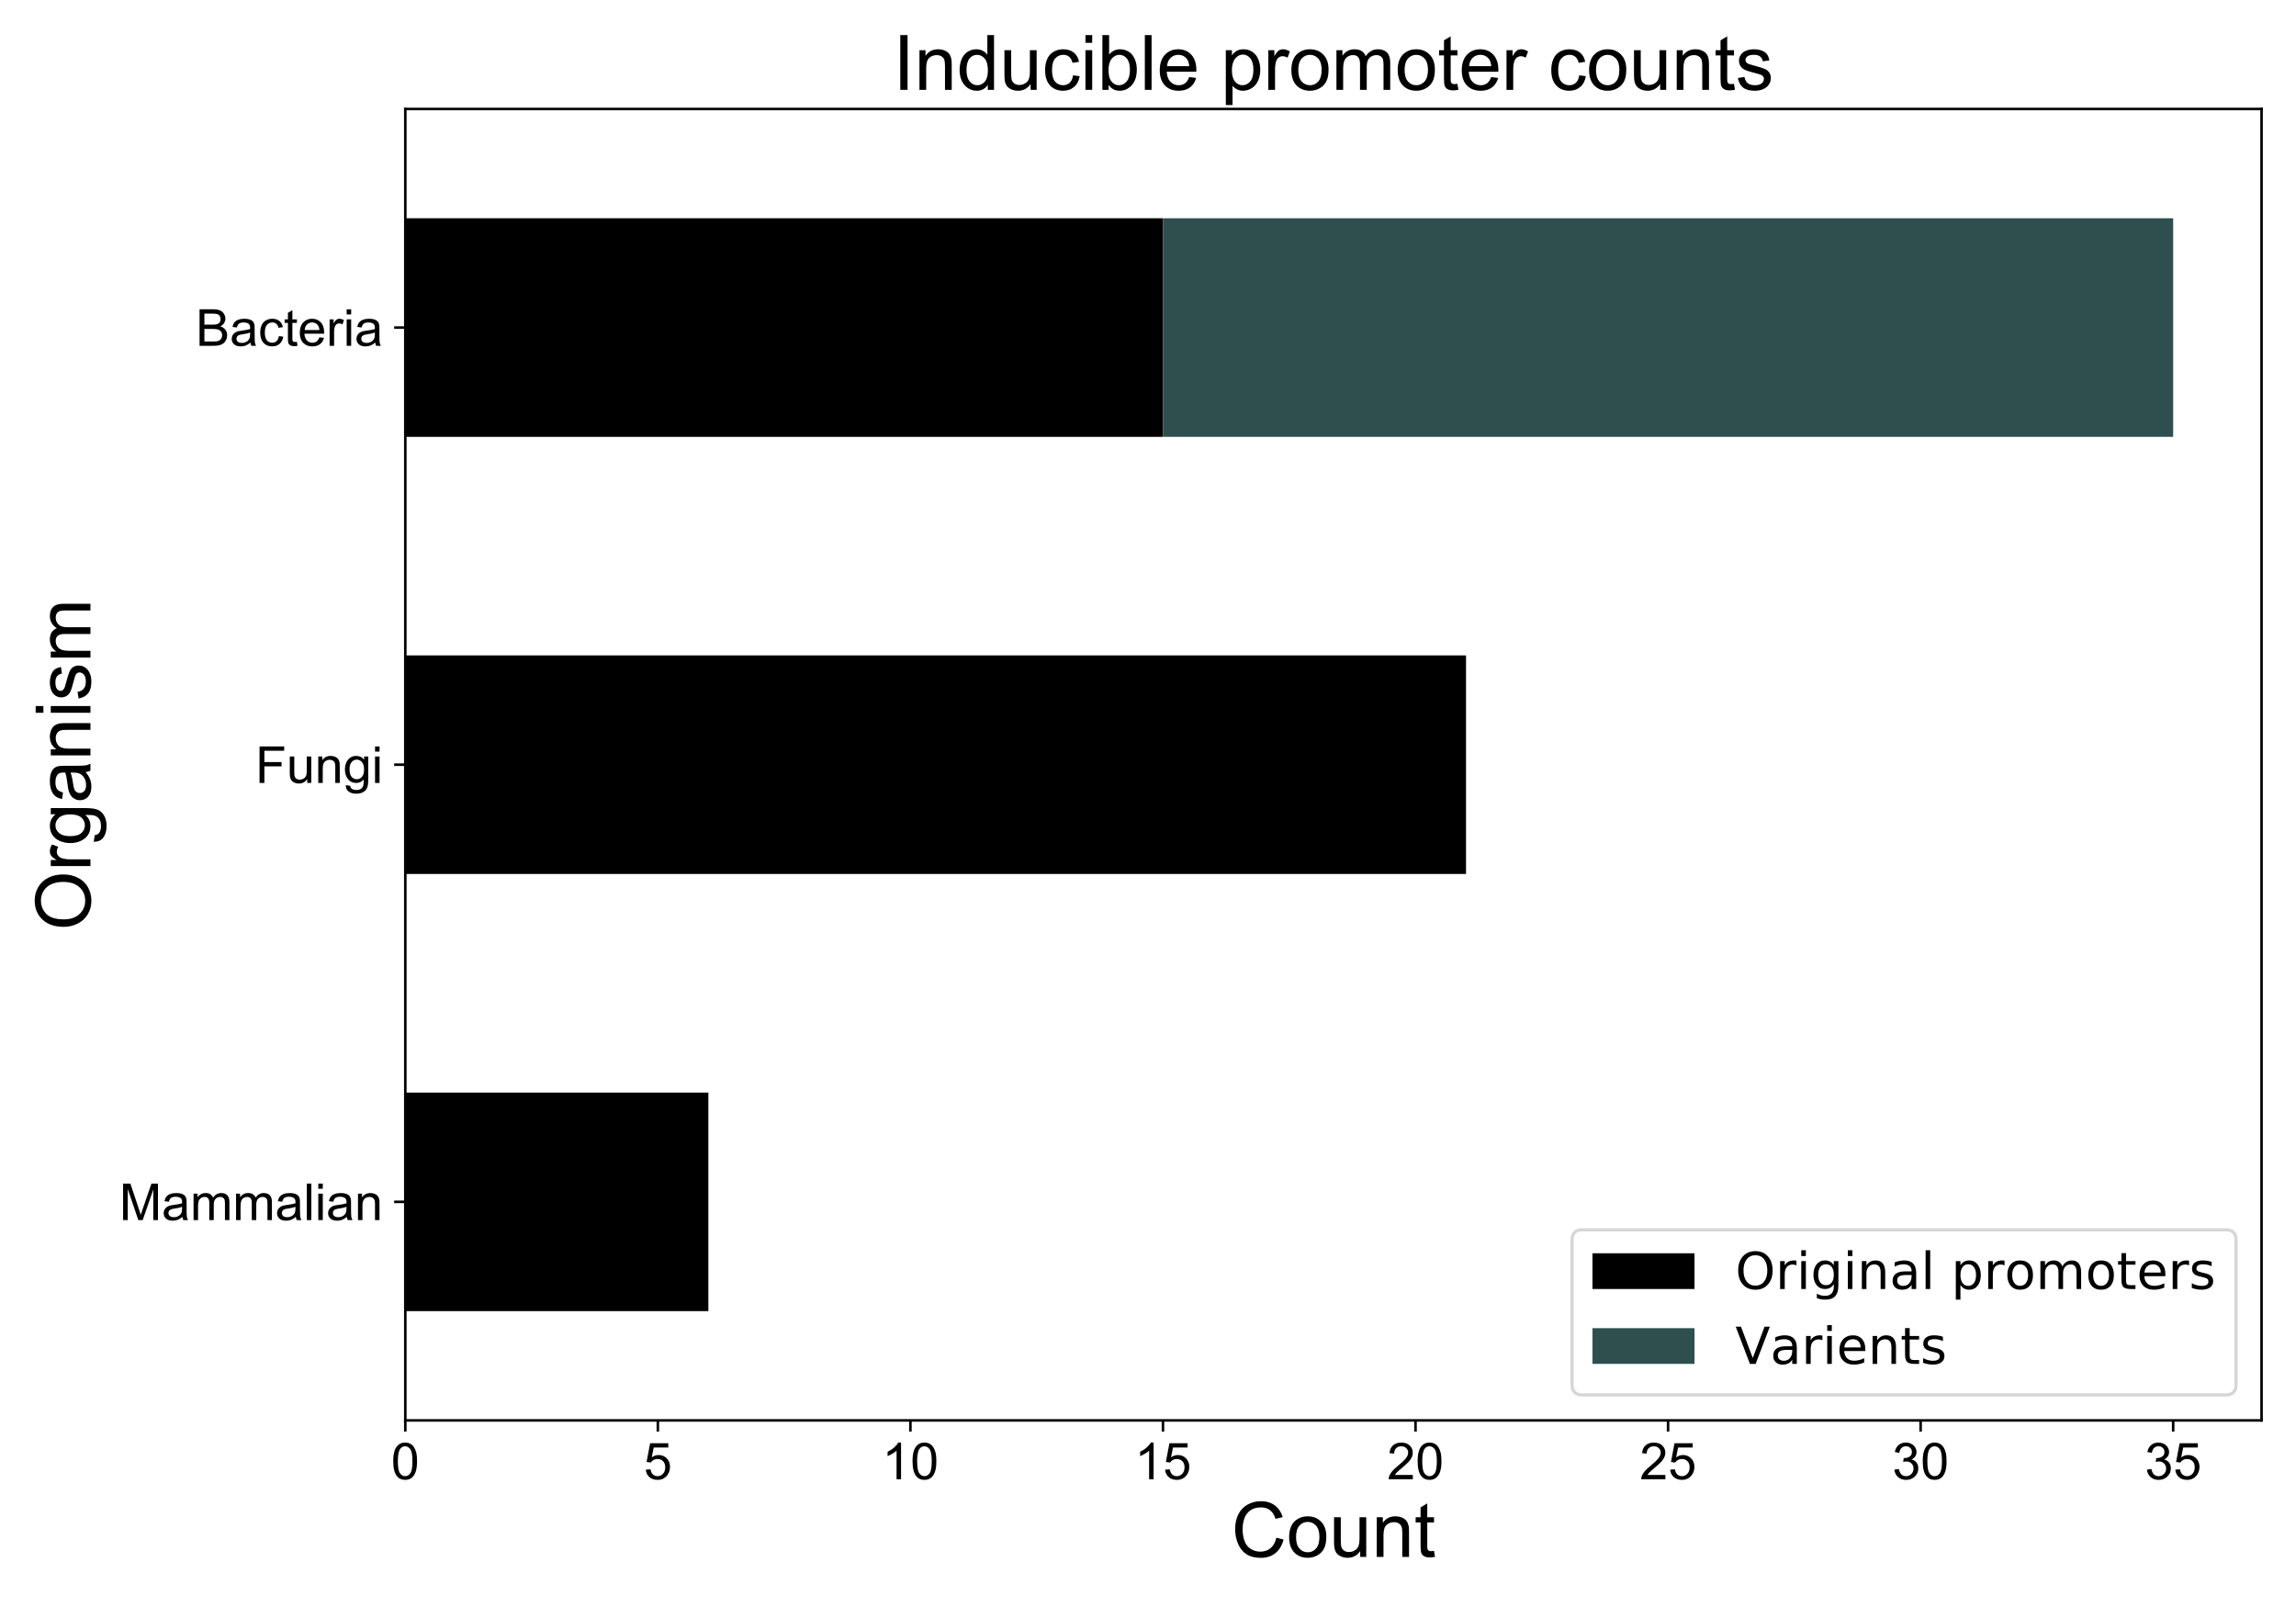
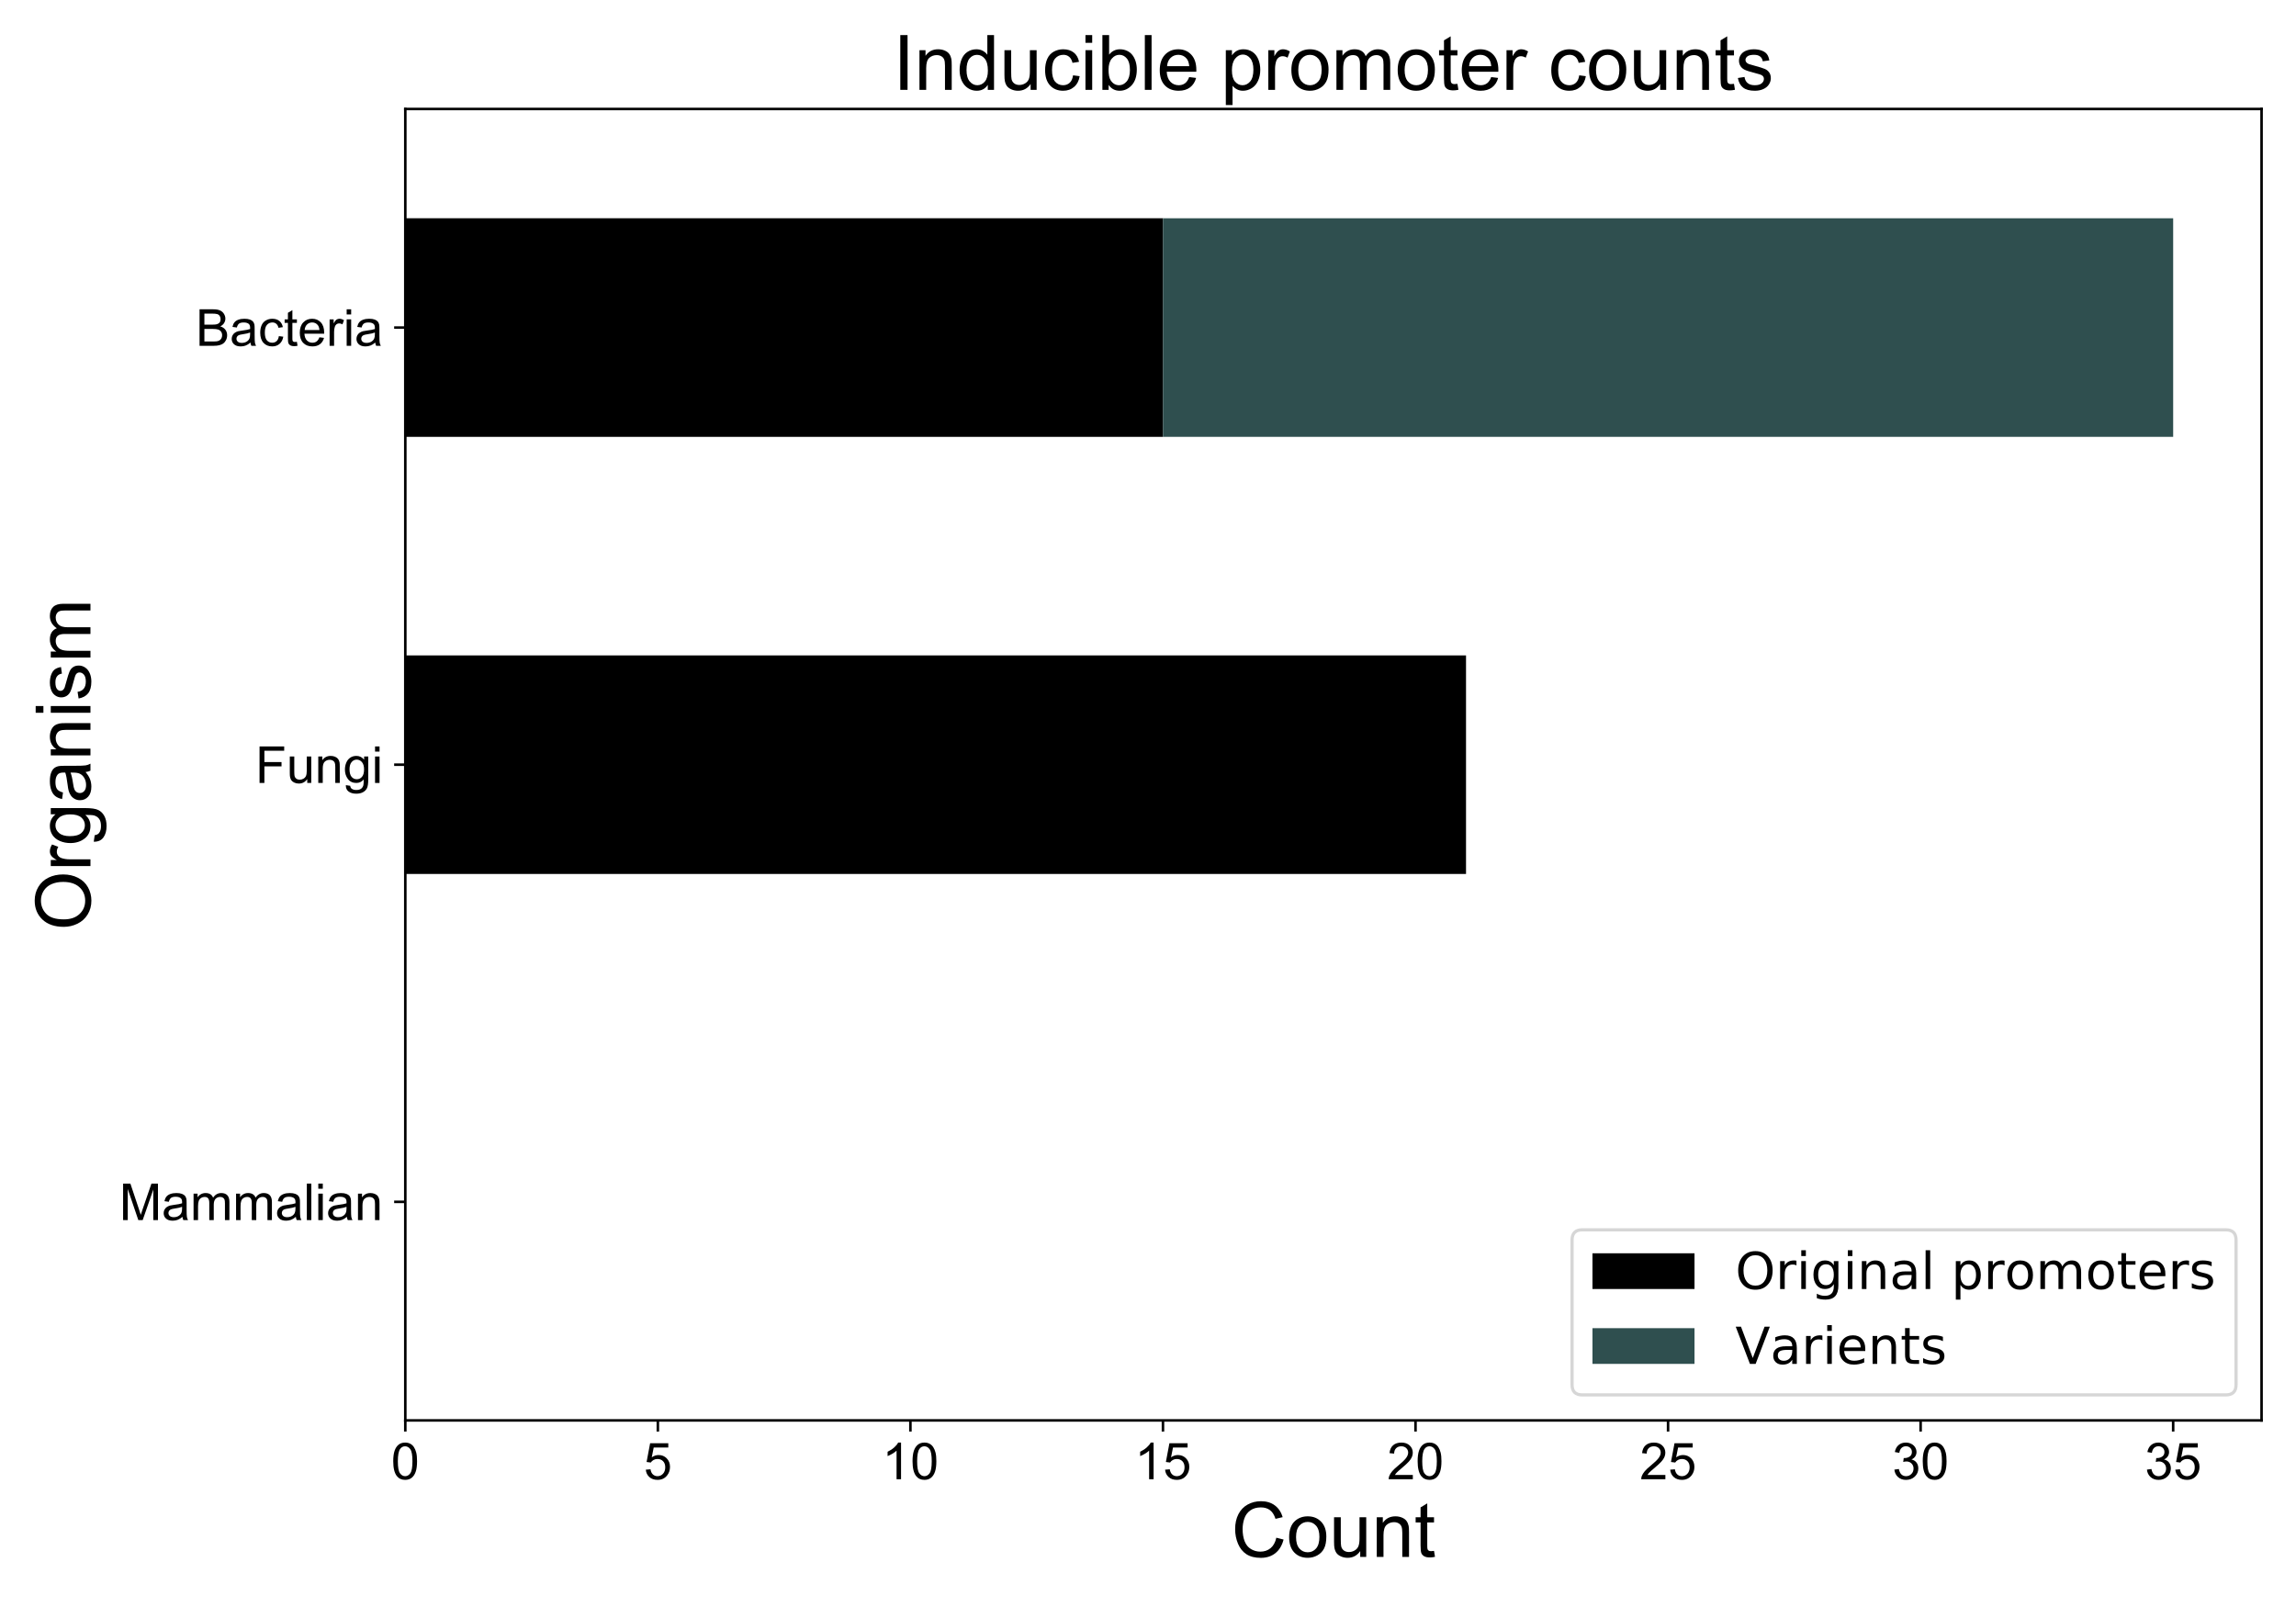
<svg xmlns="http://www.w3.org/2000/svg" xmlns:xlink="http://www.w3.org/1999/xlink" height="504pt" version="1.1" viewBox="0 0 720 504" width="720pt">
  <defs>
    <style type="text/css">
*{stroke-linecap:butt;stroke-linejoin:round;}
  </style>
  </defs>
  <g id="figure_1">
    <g id="patch_1">
      <path d="M 0 504  L 720 504  L 720 0  L 0 0  z " style="fill:#ffffff;" />
    </g>
    <g id="axes_1">
      <g id="patch_2">
        <path d="M 127.1 445.48  L 709.2 445.48  L 709.2 34.181  L 127.1 34.181  z " style="fill:#ffffff;" />
      </g>
      <g id="patch_3">
-         <path clip-path="url(#p1e026e402d)" d="M 127.1 411.205  L 222.137 411.205  L 222.137 342.655  L 127.1 342.655  z " />
+         <path clip-path="url(#p897c6c6e71)" d="M 127.1 411.205  L 127.1 411.205  L 127.1 342.655  L 127.1 342.655  z " />
      </g>
      <g id="patch_4">
-         <path clip-path="url(#p1e026e402d)" d="M 127.1 274.106  L 459.729 274.106  L 459.729 205.556  L 127.1 205.556  z " />
+         <path clip-path="url(#p897c6c6e71)" d="M 127.1 274.106  L 459.729 274.106  L 459.729 205.556  L 127.1 205.556  z " />
      </g>
      <g id="patch_5">
-         <path clip-path="url(#p1e026e402d)" d="M 127.1 137.006  L 364.692 137.006  L 364.692 68.456  L 127.1 68.456  z " />
+         <path clip-path="url(#p897c6c6e71)" d="M 127.1 137.006  L 364.692 137.006  L 364.692 68.456  L 127.1 68.456  z " />
      </g>
      <g id="patch_6">
-         <path clip-path="url(#p1e026e402d)" d="M 127.1 411.205  L 127.1 411.205  L 127.1 342.655  L 127.1 342.655  z " style="fill:#2f4f4f;" />
+         <path clip-path="url(#p897c6c6e71)" d="M 127.1 411.205  L 127.1 411.205  L 127.1 342.655  L 127.1 342.655  z " style="fill:#2f4f4f;" />
      </g>
      <g id="patch_7">
-         <path clip-path="url(#p1e026e402d)" d="M 127.1 274.106  L 127.1 274.106  L 127.1 205.556  L 127.1 205.556  z " style="fill:#2f4f4f;" />
+         <path clip-path="url(#p897c6c6e71)" d="M 127.1 274.106  L 127.1 274.106  L 127.1 205.556  L 127.1 205.556  z " style="fill:#2f4f4f;" />
      </g>
      <g id="patch_8">
-         <path clip-path="url(#p1e026e402d)" d="M 364.692 137.006  L 681.481 137.006  L 681.481 68.456  L 364.692 68.456  z " style="fill:#2f4f4f;" />
+         <path clip-path="url(#p897c6c6e71)" d="M 364.692 137.006  L 681.481 137.006  L 681.481 68.456  L 364.692 68.456  z " style="fill:#2f4f4f;" />
      </g>
      <g id="matplotlib.axis_1">
        <g id="xtick_1">
          <g id="line2d_1">
            <defs>
-               <path d="M 0 0  L 0 3.5  " id="m2cd8f5c578" style="stroke:#000000;stroke-width:0.8;" />
-             </defs>
-             <g>
-               <use style="stroke:#000000;stroke-width:0.8;" x="127.1" xlink:href="#m2cd8f5c578" y="445.48" />
+               <path d="M 0 0  L 0 3.5  " id="m4fbe22ac71" style="stroke:#000000;stroke-width:0.8;" />
+             </defs>
+             <g>
+               <use style="stroke:#000000;stroke-width:0.8;" x="127.1" xlink:href="#m4fbe22ac71" y="445.48" />
            </g>
          </g>
          <g id="text_1">
            <defs>
              <path d="M 4.156 35.297  Q 4.156 48 6.766 55.734  Q 9.375 63.484 14.516 67.672  Q 19.672 71.875 27.484 71.875  Q 33.25 71.875 37.594 69.547  Q 41.938 67.234 44.766 62.859  Q 47.609 58.5 49.219 52.219  Q 50.828 45.953 50.828 35.297  Q 50.828 22.703 48.234 14.969  Q 45.656 7.234 40.5 3  Q 35.359 -1.219 27.484 -1.219  Q 17.141 -1.219 11.234 6.203  Q 4.156 15.141 4.156 35.297  z M 13.188 35.297  Q 13.188 17.672 17.312 11.828  Q 21.438 6 27.484 6  Q 33.547 6 37.672 11.859  Q 41.797 17.719 41.797 35.297  Q 41.797 52.984 37.672 58.781  Q 33.547 64.594 27.391 64.594  Q 21.344 64.594 17.719 59.469  Q 13.188 52.938 13.188 35.297  z " id="ArialMT-48" />
            </defs>
            <g transform="translate(122.6513 463.9325)scale(0.16 -0.16)">
              <use xlink:href="#ArialMT-48" />
            </g>
          </g>
        </g>
        <g id="xtick_2">
          <g id="line2d_2">
            <g>
-               <use style="stroke:#000000;stroke-width:0.8;" x="206.297" xlink:href="#m2cd8f5c578" y="445.48" />
+               <use style="stroke:#000000;stroke-width:0.8;" x="206.297" xlink:href="#m4fbe22ac71" y="445.48" />
            </g>
          </g>
          <g id="text_2">
            <defs>
              <path d="M 4.156 18.75  L 13.375 19.531  Q 14.406 12.797 18.141 9.391  Q 21.875 6 27.156 6  Q 33.5 6 37.891 10.781  Q 42.281 15.578 42.281 23.484  Q 42.281 31 38.062 35.344  Q 33.844 39.703 27 39.703  Q 22.75 39.703 19.328 37.766  Q 15.922 35.844 13.969 32.766  L 5.719 33.844  L 12.641 70.609  L 48.25 70.609  L 48.25 62.203  L 19.672 62.203  L 15.828 42.969  Q 22.266 47.469 29.344 47.469  Q 38.719 47.469 45.156 40.969  Q 51.609 34.469 51.609 24.266  Q 51.609 14.547 45.953 7.469  Q 39.062 -1.219 27.156 -1.219  Q 17.391 -1.219 11.203 4.25  Q 5.031 9.719 4.156 18.75  z " id="ArialMT-53" />
            </defs>
            <g transform="translate(201.8485 463.9325)scale(0.16 -0.16)">
              <use xlink:href="#ArialMT-53" />
            </g>
          </g>
        </g>
        <g id="xtick_3">
          <g id="line2d_3">
            <g>
-               <use style="stroke:#000000;stroke-width:0.8;" x="285.495" xlink:href="#m2cd8f5c578" y="445.48" />
+               <use style="stroke:#000000;stroke-width:0.8;" x="285.495" xlink:href="#m4fbe22ac71" y="445.48" />
            </g>
          </g>
          <g id="text_3">
            <defs>
              <path d="M 37.25 0  L 28.469 0  L 28.469 56  Q 25.297 52.984 20.141 49.953  Q 14.984 46.922 10.891 45.406  L 10.891 53.906  Q 18.266 57.375 23.781 62.297  Q 29.297 67.234 31.594 71.875  L 37.25 71.875  z " id="ArialMT-49" />
            </defs>
            <g transform="translate(276.5971 463.9325)scale(0.16 -0.16)">
              <use xlink:href="#ArialMT-49" />
              <use x="55.615" xlink:href="#ArialMT-48" />
            </g>
          </g>
        </g>
        <g id="xtick_4">
          <g id="line2d_4">
            <g>
-               <use style="stroke:#000000;stroke-width:0.8;" x="364.692" xlink:href="#m2cd8f5c578" y="445.48" />
+               <use style="stroke:#000000;stroke-width:0.8;" x="364.692" xlink:href="#m4fbe22ac71" y="445.48" />
            </g>
          </g>
          <g id="text_4">
            <g transform="translate(355.7943 463.9325)scale(0.16 -0.16)">
              <use xlink:href="#ArialMT-49" />
              <use x="55.615" xlink:href="#ArialMT-53" />
            </g>
          </g>
        </g>
        <g id="xtick_5">
          <g id="line2d_5">
            <g>
-               <use style="stroke:#000000;stroke-width:0.8;" x="443.889" xlink:href="#m2cd8f5c578" y="445.48" />
+               <use style="stroke:#000000;stroke-width:0.8;" x="443.889" xlink:href="#m4fbe22ac71" y="445.48" />
            </g>
          </g>
          <g id="text_5">
            <defs>
              <path d="M 50.344 8.453  L 50.344 0  L 3.031 0  Q 2.938 3.172 4.047 6.109  Q 5.859 10.938 9.828 15.625  Q 13.812 20.312 21.344 26.469  Q 33.016 36.031 37.109 41.625  Q 41.219 47.219 41.219 52.203  Q 41.219 57.422 37.469 61  Q 33.734 64.594 27.734 64.594  Q 21.391 64.594 17.578 60.781  Q 13.766 56.984 13.719 50.25  L 4.688 51.172  Q 5.609 61.281 11.656 66.578  Q 17.719 71.875 27.938 71.875  Q 38.234 71.875 44.234 66.156  Q 50.25 60.453 50.25 52  Q 50.25 47.703 48.484 43.547  Q 46.734 39.406 42.656 34.812  Q 38.578 30.219 29.109 22.219  Q 21.188 15.578 18.938 13.203  Q 16.703 10.844 15.234 8.453  z " id="ArialMT-50" />
            </defs>
            <g transform="translate(434.9916 463.9325)scale(0.16 -0.16)">
              <use xlink:href="#ArialMT-50" />
              <use x="55.615" xlink:href="#ArialMT-48" />
            </g>
          </g>
        </g>
        <g id="xtick_6">
          <g id="line2d_6">
            <g>
-               <use style="stroke:#000000;stroke-width:0.8;" x="523.086" xlink:href="#m2cd8f5c578" y="445.48" />
+               <use style="stroke:#000000;stroke-width:0.8;" x="523.086" xlink:href="#m4fbe22ac71" y="445.48" />
            </g>
          </g>
          <g id="text_6">
            <g transform="translate(514.1889 463.9325)scale(0.16 -0.16)">
              <use xlink:href="#ArialMT-50" />
              <use x="55.615" xlink:href="#ArialMT-53" />
            </g>
          </g>
        </g>
        <g id="xtick_7">
          <g id="line2d_7">
            <g>
-               <use style="stroke:#000000;stroke-width:0.8;" x="602.284" xlink:href="#m2cd8f5c578" y="445.48" />
+               <use style="stroke:#000000;stroke-width:0.8;" x="602.284" xlink:href="#m4fbe22ac71" y="445.48" />
            </g>
          </g>
          <g id="text_7">
            <defs>
              <path d="M 4.203 18.891  L 12.984 20.062  Q 14.5 12.594 18.141 9.297  Q 21.781 6 27 6  Q 33.203 6 37.469 10.297  Q 41.75 14.594 41.75 20.953  Q 41.75 27 37.797 30.922  Q 33.844 34.859 27.734 34.859  Q 25.25 34.859 21.531 33.891  L 22.516 41.609  Q 23.391 41.5 23.922 41.5  Q 29.547 41.5 34.031 44.422  Q 38.531 47.359 38.531 53.469  Q 38.531 58.297 35.25 61.469  Q 31.984 64.656 26.812 64.656  Q 21.688 64.656 18.266 61.422  Q 14.844 58.203 13.875 51.766  L 5.078 53.328  Q 6.688 62.156 12.391 67.016  Q 18.109 71.875 26.609 71.875  Q 32.469 71.875 37.391 69.359  Q 42.328 66.844 44.938 62.5  Q 47.562 58.156 47.562 53.266  Q 47.562 48.641 45.062 44.828  Q 42.578 41.016 37.703 38.766  Q 44.047 37.312 47.562 32.688  Q 51.078 28.078 51.078 21.141  Q 51.078 11.766 44.234 5.25  Q 37.406 -1.266 26.953 -1.266  Q 17.531 -1.266 11.297 4.344  Q 5.078 9.969 4.203 18.891  z " id="ArialMT-51" />
            </defs>
            <g transform="translate(593.3862 463.9325)scale(0.16 -0.16)">
              <use xlink:href="#ArialMT-51" />
              <use x="55.615" xlink:href="#ArialMT-48" />
            </g>
          </g>
        </g>
        <g id="xtick_8">
          <g id="line2d_8">
            <g>
-               <use style="stroke:#000000;stroke-width:0.8;" x="681.481" xlink:href="#m2cd8f5c578" y="445.48" />
+               <use style="stroke:#000000;stroke-width:0.8;" x="681.481" xlink:href="#m4fbe22ac71" y="445.48" />
            </g>
          </g>
          <g id="text_8">
            <g transform="translate(672.5835 463.9325)scale(0.16 -0.16)">
              <use xlink:href="#ArialMT-51" />
              <use x="55.615" xlink:href="#ArialMT-53" />
            </g>
          </g>
        </g>
        <g id="text_9">
          <defs>
            <path d="M 58.797 25.094  L 68.266 22.703  Q 65.281 11.031 57.547 4.906  Q 49.812 -1.219 38.625 -1.219  Q 27.047 -1.219 19.797 3.484  Q 12.547 8.203 8.766 17.141  Q 4.984 26.078 4.984 36.328  Q 4.984 47.516 9.25 55.828  Q 13.531 64.156 21.406 68.469  Q 29.297 72.797 38.766 72.797  Q 49.516 72.797 56.828 67.328  Q 64.156 61.859 67.047 51.953  L 57.719 49.75  Q 55.219 57.562 50.484 61.125  Q 45.75 64.703 38.578 64.703  Q 30.328 64.703 24.781 60.734  Q 19.234 56.781 16.984 50.109  Q 14.75 43.453 14.75 36.375  Q 14.75 27.25 17.406 20.438  Q 20.062 13.625 25.672 10.25  Q 31.297 6.891 37.844 6.891  Q 45.797 6.891 51.312 11.469  Q 56.844 16.062 58.797 25.094  z " id="ArialMT-67" />
            <path d="M 3.328 25.922  Q 3.328 40.328 11.328 47.266  Q 18.016 53.031 27.641 53.031  Q 38.328 53.031 45.109 46.016  Q 51.906 39.016 51.906 26.656  Q 51.906 16.656 48.906 10.906  Q 45.906 5.172 40.156 2  Q 34.422 -1.172 27.641 -1.172  Q 16.75 -1.172 10.031 5.812  Q 3.328 12.797 3.328 25.922  z M 12.359 25.922  Q 12.359 15.969 16.703 11.016  Q 21.047 6.062 27.641 6.062  Q 34.188 6.062 38.531 11.031  Q 42.875 16.016 42.875 26.219  Q 42.875 35.844 38.5 40.797  Q 34.125 45.75 27.641 45.75  Q 21.047 45.75 16.703 40.812  Q 12.359 35.891 12.359 25.922  z " id="ArialMT-111" />
            <path d="M 40.578 0  L 40.578 7.625  Q 34.516 -1.172 24.125 -1.172  Q 19.531 -1.172 15.547 0.578  Q 11.578 2.344 9.641 5  Q 7.719 7.672 6.938 11.531  Q 6.391 14.109 6.391 19.734  L 6.391 51.859  L 15.188 51.859  L 15.188 23.094  Q 15.188 16.219 15.719 13.812  Q 16.547 10.359 19.234 8.375  Q 21.922 6.391 25.875 6.391  Q 29.828 6.391 33.297 8.422  Q 36.766 10.453 38.203 13.938  Q 39.656 17.438 39.656 24.078  L 39.656 51.859  L 48.438 51.859  L 48.438 0  z " id="ArialMT-117" />
            <path d="M 6.594 0  L 6.594 51.859  L 14.5 51.859  L 14.5 44.484  Q 20.219 53.031 31 53.031  Q 35.688 53.031 39.625 51.344  Q 43.562 49.656 45.516 46.922  Q 47.469 44.188 48.25 40.438  Q 48.734 37.984 48.734 31.891  L 48.734 0  L 39.938 0  L 39.938 31.547  Q 39.938 36.922 38.906 39.578  Q 37.891 42.234 35.281 43.812  Q 32.672 45.406 29.156 45.406  Q 23.531 45.406 19.453 41.844  Q 15.375 38.281 15.375 28.328  L 15.375 0  z " id="ArialMT-110" />
            <path d="M 25.781 7.859  L 27.047 0.094  Q 23.344 -0.688 20.406 -0.688  Q 15.625 -0.688 12.984 0.828  Q 10.359 2.344 9.281 4.812  Q 8.203 7.281 8.203 15.188  L 8.203 45.016  L 1.766 45.016  L 1.766 51.859  L 8.203 51.859  L 8.203 64.703  L 16.938 69.969  L 16.938 51.859  L 25.781 51.859  L 25.781 45.016  L 16.938 45.016  L 16.938 14.703  Q 16.938 10.938 17.406 9.859  Q 17.875 8.797 18.922 8.156  Q 19.969 7.516 21.922 7.516  Q 23.391 7.516 25.781 7.859  z " id="ArialMT-116" />
          </defs>
          <g transform="translate(386.1306 488.2912)scale(0.24 -0.24)">
            <use xlink:href="#ArialMT-67" />
            <use x="72.217" xlink:href="#ArialMT-111" />
            <use x="127.832" xlink:href="#ArialMT-117" />
            <use x="183.447" xlink:href="#ArialMT-110" />
            <use x="239.062" xlink:href="#ArialMT-116" />
          </g>
        </g>
      </g>
      <g id="matplotlib.axis_2">
        <g id="ytick_1">
          <g id="line2d_9">
            <defs>
-               <path d="M 0 0  L -3.5 0  " id="mc38c92714e" style="stroke:#000000;stroke-width:0.8;" />
-             </defs>
-             <g>
-               <use style="stroke:#000000;stroke-width:0.8;" x="127.1" xlink:href="#mc38c92714e" y="376.93" />
+               <path d="M 0 0  L -3.5 0  " id="m1ecaa552bb" style="stroke:#000000;stroke-width:0.8;" />
+             </defs>
+             <g>
+               <use style="stroke:#000000;stroke-width:0.8;" x="127.1" xlink:href="#m1ecaa552bb" y="376.93" />
            </g>
          </g>
          <g id="text_10">
            <defs>
              <path d="M 7.422 0  L 7.422 71.578  L 21.688 71.578  L 38.625 20.906  Q 40.969 13.812 42.047 10.297  Q 43.266 14.203 45.844 21.781  L 62.984 71.578  L 75.734 71.578  L 75.734 0  L 66.609 0  L 66.609 59.906  L 45.797 0  L 37.25 0  L 16.547 60.938  L 16.547 0  z " id="ArialMT-77" />
              <path d="M 40.438 6.391  Q 35.547 2.25 31.031 0.531  Q 26.516 -1.172 21.344 -1.172  Q 12.797 -1.172 8.203 3  Q 3.609 7.172 3.609 13.672  Q 3.609 17.484 5.344 20.625  Q 7.078 23.781 9.891 25.688  Q 12.703 27.594 16.219 28.562  Q 18.797 29.25 24.031 29.891  Q 34.672 31.156 39.703 32.906  Q 39.75 34.719 39.75 35.203  Q 39.75 40.578 37.25 42.781  Q 33.891 45.75 27.25 45.75  Q 21.047 45.75 18.094 43.578  Q 15.141 41.406 13.719 35.891  L 5.125 37.062  Q 6.297 42.578 8.984 45.969  Q 11.672 49.359 16.75 51.188  Q 21.828 53.031 28.516 53.031  Q 35.156 53.031 39.297 51.469  Q 43.453 49.906 45.406 47.531  Q 47.359 45.172 48.141 41.547  Q 48.578 39.312 48.578 33.453  L 48.578 21.734  Q 48.578 9.469 49.141 6.219  Q 49.703 2.984 51.375 0  L 42.188 0  Q 40.828 2.734 40.438 6.391  z M 39.703 26.031  Q 34.906 24.078 25.344 22.703  Q 19.922 21.922 17.672 20.938  Q 15.438 19.969 14.203 18.094  Q 12.984 16.219 12.984 13.922  Q 12.984 10.406 15.641 8.062  Q 18.312 5.719 23.438 5.719  Q 28.516 5.719 32.469 7.938  Q 36.422 10.156 38.281 14.016  Q 39.703 17 39.703 22.797  z " id="ArialMT-97" />
              <path d="M 6.594 0  L 6.594 51.859  L 14.453 51.859  L 14.453 44.578  Q 16.891 48.391 20.938 50.703  Q 25 53.031 30.172 53.031  Q 35.938 53.031 39.625 50.641  Q 43.312 48.25 44.828 43.953  Q 50.984 53.031 60.844 53.031  Q 68.562 53.031 72.703 48.75  Q 76.859 44.484 76.859 35.594  L 76.859 0  L 68.109 0  L 68.109 32.672  Q 68.109 37.938 67.25 40.25  Q 66.406 42.578 64.156 43.984  Q 61.922 45.406 58.891 45.406  Q 53.422 45.406 49.797 41.766  Q 46.188 38.141 46.188 30.125  L 46.188 0  L 37.406 0  L 37.406 33.688  Q 37.406 39.547 35.25 42.469  Q 33.109 45.406 28.219 45.406  Q 24.516 45.406 21.359 43.453  Q 18.219 41.5 16.797 37.734  Q 15.375 33.984 15.375 26.906  L 15.375 0  z " id="ArialMT-109" />
              <path d="M 6.391 0  L 6.391 71.578  L 15.188 71.578  L 15.188 0  z " id="ArialMT-108" />
              <path d="M 6.641 61.469  L 6.641 71.578  L 15.438 71.578  L 15.438 61.469  z M 6.641 0  L 6.641 51.859  L 15.438 51.859  L 15.438 0  z " id="ArialMT-105" />
            </defs>
            <g transform="translate(37.4175 382.6565)scale(0.16 -0.16)">
              <use xlink:href="#ArialMT-77" />
              <use x="83.301" xlink:href="#ArialMT-97" />
              <use x="138.916" xlink:href="#ArialMT-109" />
              <use x="222.217" xlink:href="#ArialMT-109" />
              <use x="305.518" xlink:href="#ArialMT-97" />
              <use x="361.133" xlink:href="#ArialMT-108" />
              <use x="383.35" xlink:href="#ArialMT-105" />
              <use x="405.566" xlink:href="#ArialMT-97" />
              <use x="461.182" xlink:href="#ArialMT-110" />
            </g>
          </g>
        </g>
        <g id="ytick_2">
          <g id="line2d_10">
            <g>
-               <use style="stroke:#000000;stroke-width:0.8;" x="127.1" xlink:href="#mc38c92714e" y="239.831" />
+               <use style="stroke:#000000;stroke-width:0.8;" x="127.1" xlink:href="#m1ecaa552bb" y="239.831" />
            </g>
          </g>
          <g id="text_11">
            <defs>
              <path d="M 8.203 0  L 8.203 71.578  L 56.5 71.578  L 56.5 63.141  L 17.672 63.141  L 17.672 40.969  L 51.266 40.969  L 51.266 32.516  L 17.672 32.516  L 17.672 0  z " id="ArialMT-70" />
              <path d="M 4.984 -4.297  L 13.531 -5.562  Q 14.062 -9.516 16.5 -11.328  Q 19.781 -13.766 25.438 -13.766  Q 31.547 -13.766 34.859 -11.328  Q 38.188 -8.891 39.359 -4.5  Q 40.047 -1.812 39.984 6.781  Q 34.234 0 25.641 0  Q 14.938 0 9.078 7.719  Q 3.219 15.438 3.219 26.219  Q 3.219 33.641 5.906 39.906  Q 8.594 46.188 13.688 49.609  Q 18.797 53.031 25.688 53.031  Q 34.859 53.031 40.828 45.609  L 40.828 51.859  L 48.922 51.859  L 48.922 7.031  Q 48.922 -5.078 46.453 -10.125  Q 44 -15.188 38.641 -18.109  Q 33.297 -21.047 25.484 -21.047  Q 16.219 -21.047 10.5 -16.875  Q 4.781 -12.703 4.984 -4.297  z M 12.25 26.859  Q 12.25 16.656 16.297 11.969  Q 20.359 7.281 26.469 7.281  Q 32.516 7.281 36.609 11.938  Q 40.719 16.609 40.719 26.562  Q 40.719 36.078 36.5 40.906  Q 32.281 45.75 26.312 45.75  Q 20.453 45.75 16.344 40.984  Q 12.25 36.234 12.25 26.859  z " id="ArialMT-103" />
            </defs>
            <g transform="translate(80.08 245.5569)scale(0.16 -0.16)">
              <use xlink:href="#ArialMT-70" />
              <use x="61.084" xlink:href="#ArialMT-117" />
              <use x="116.699" xlink:href="#ArialMT-110" />
              <use x="172.314" xlink:href="#ArialMT-103" />
              <use x="227.93" xlink:href="#ArialMT-105" />
            </g>
          </g>
        </g>
        <g id="ytick_3">
          <g id="line2d_11">
            <g>
-               <use style="stroke:#000000;stroke-width:0.8;" x="127.1" xlink:href="#mc38c92714e" y="102.731" />
+               <use style="stroke:#000000;stroke-width:0.8;" x="127.1" xlink:href="#m1ecaa552bb" y="102.731" />
            </g>
          </g>
          <g id="text_12">
            <defs>
              <path d="M 7.328 0  L 7.328 71.578  L 34.188 71.578  Q 42.391 71.578 47.344 69.406  Q 52.297 67.234 55.094 62.719  Q 57.906 58.203 57.906 53.266  Q 57.906 48.688 55.422 44.625  Q 52.938 40.578 47.906 38.094  Q 54.391 36.188 57.875 31.594  Q 61.375 27 61.375 20.75  Q 61.375 15.719 59.25 11.391  Q 57.125 7.078 54 4.734  Q 50.875 2.391 46.156 1.188  Q 41.453 0 34.625 0  z M 16.797 41.5  L 32.281 41.5  Q 38.578 41.5 41.312 42.328  Q 44.922 43.406 46.75 45.891  Q 48.578 48.391 48.578 52.156  Q 48.578 55.719 46.875 58.422  Q 45.172 61.141 41.984 62.141  Q 38.812 63.141 31.109 63.141  L 16.797 63.141  z M 16.797 8.453  L 34.625 8.453  Q 39.203 8.453 41.062 8.797  Q 44.344 9.375 46.531 10.734  Q 48.734 12.109 50.141 14.719  Q 51.562 17.328 51.562 20.75  Q 51.562 24.75 49.516 27.703  Q 47.469 30.672 43.828 31.859  Q 40.188 33.062 33.344 33.062  L 16.797 33.062  z " id="ArialMT-66" />
              <path d="M 40.438 19  L 49.078 17.875  Q 47.656 8.938 41.812 3.875  Q 35.984 -1.172 27.484 -1.172  Q 16.844 -1.172 10.375 5.781  Q 3.906 12.75 3.906 25.734  Q 3.906 34.125 6.688 40.422  Q 9.469 46.734 15.156 49.875  Q 20.844 53.031 27.547 53.031  Q 35.984 53.031 41.359 48.75  Q 46.734 44.484 48.25 36.625  L 39.703 35.297  Q 38.484 40.531 35.375 43.156  Q 32.281 45.797 27.875 45.797  Q 21.234 45.797 17.078 41.031  Q 12.938 36.281 12.938 25.984  Q 12.938 15.531 16.938 10.797  Q 20.953 6.062 27.391 6.062  Q 32.562 6.062 36.031 9.234  Q 39.5 12.406 40.438 19  z " id="ArialMT-99" />
              <path d="M 42.094 16.703  L 51.172 15.578  Q 49.031 7.625 43.219 3.219  Q 37.406 -1.172 28.375 -1.172  Q 17 -1.172 10.328 5.828  Q 3.656 12.844 3.656 25.484  Q 3.656 38.578 10.391 45.797  Q 17.141 53.031 27.875 53.031  Q 38.281 53.031 44.875 45.953  Q 51.469 38.875 51.469 26.031  Q 51.469 25.25 51.422 23.688  L 12.75 23.688  Q 13.234 15.141 17.578 10.594  Q 21.922 6.062 28.422 6.062  Q 33.25 6.062 36.672 8.594  Q 40.094 11.141 42.094 16.703  z M 13.234 30.906  L 42.188 30.906  Q 41.609 37.453 38.875 40.719  Q 34.672 45.797 27.984 45.797  Q 21.922 45.797 17.797 41.75  Q 13.672 37.703 13.234 30.906  z " id="ArialMT-101" />
              <path d="M 6.5 0  L 6.5 51.859  L 14.406 51.859  L 14.406 44  Q 17.438 49.516 20 51.266  Q 22.562 53.031 25.641 53.031  Q 30.078 53.031 34.672 50.203  L 31.641 42.047  Q 28.422 43.953 25.203 43.953  Q 22.312 43.953 20.016 42.219  Q 17.719 40.484 16.75 37.406  Q 15.281 32.719 15.281 27.156  L 15.281 0  z " id="ArialMT-114" />
            </defs>
            <g transform="translate(61.4075 108.4573)scale(0.16 -0.16)">
              <use xlink:href="#ArialMT-66" />
              <use x="66.699" xlink:href="#ArialMT-97" />
              <use x="122.314" xlink:href="#ArialMT-99" />
              <use x="172.314" xlink:href="#ArialMT-116" />
              <use x="200.098" xlink:href="#ArialMT-101" />
              <use x="255.713" xlink:href="#ArialMT-114" />
              <use x="289.014" xlink:href="#ArialMT-105" />
              <use x="311.23" xlink:href="#ArialMT-97" />
            </g>
          </g>
        </g>
        <g id="text_13">
          <defs>
            <path d="M 4.828 34.859  Q 4.828 52.688 14.391 62.766  Q 23.969 72.859 39.109 72.859  Q 49.031 72.859 56.984 68.109  Q 64.938 63.375 69.109 54.906  Q 73.297 46.438 73.297 35.688  Q 73.297 24.812 68.891 16.219  Q 64.5 7.625 56.438 3.203  Q 48.391 -1.219 39.062 -1.219  Q 28.953 -1.219 20.984 3.656  Q 13.031 8.547 8.922 16.984  Q 4.828 25.438 4.828 34.859  z M 14.594 34.719  Q 14.594 21.781 21.547 14.328  Q 28.516 6.891 39.016 6.891  Q 49.703 6.891 56.609 14.406  Q 63.531 21.922 63.531 35.75  Q 63.531 44.484 60.578 51  Q 57.625 57.516 51.922 61.109  Q 46.234 64.703 39.156 64.703  Q 29.109 64.703 21.844 57.781  Q 14.594 50.875 14.594 34.719  z " id="ArialMT-79" />
            <path d="M 3.078 15.484  L 11.766 16.844  Q 12.5 11.625 15.844 8.844  Q 19.188 6.062 25.203 6.062  Q 31.25 6.062 34.172 8.516  Q 37.109 10.984 37.109 14.312  Q 37.109 17.281 34.516 19  Q 32.719 20.172 25.531 21.969  Q 15.875 24.422 12.141 26.203  Q 8.406 27.984 6.469 31.125  Q 4.547 34.281 4.547 38.094  Q 4.547 41.547 6.125 44.5  Q 7.719 47.469 10.453 49.422  Q 12.5 50.922 16.031 51.969  Q 19.578 53.031 23.641 53.031  Q 29.734 53.031 34.344 51.266  Q 38.969 49.516 41.156 46.5  Q 43.359 43.5 44.188 38.484  L 35.594 37.312  Q 35.016 41.312 32.203 43.547  Q 29.391 45.797 24.266 45.797  Q 18.219 45.797 15.625 43.797  Q 13.031 41.797 13.031 39.109  Q 13.031 37.406 14.109 36.031  Q 15.188 34.625 17.484 33.688  Q 18.797 33.203 25.25 31.453  Q 34.578 28.953 38.25 27.359  Q 41.938 25.781 44.031 22.75  Q 46.141 19.734 46.141 15.234  Q 46.141 10.844 43.578 6.953  Q 41.016 3.078 36.172 0.953  Q 31.344 -1.172 25.25 -1.172  Q 15.141 -1.172 9.844 3.031  Q 4.547 7.234 3.078 15.484  z " id="ArialMT-115" />
          </defs>
          <g transform="translate(28.36625 291.8413)rotate(-90)scale(0.24 -0.24)">
            <use xlink:href="#ArialMT-79" />
            <use x="77.783" xlink:href="#ArialMT-114" />
            <use x="111.084" xlink:href="#ArialMT-103" />
            <use x="166.699" xlink:href="#ArialMT-97" />
            <use x="222.314" xlink:href="#ArialMT-110" />
            <use x="277.93" xlink:href="#ArialMT-105" />
            <use x="300.146" xlink:href="#ArialMT-115" />
            <use x="350.146" xlink:href="#ArialMT-109" />
          </g>
        </g>
      </g>
      <g id="patch_9">
        <path d="M 127.1 445.48  L 127.1 34.181  " style="fill:none;stroke:#000000;stroke-linecap:square;stroke-linejoin:miter;stroke-width:0.8;" />
      </g>
      <g id="patch_10">
        <path d="M 709.2 445.48  L 709.2 34.181  " style="fill:none;stroke:#000000;stroke-linecap:square;stroke-linejoin:miter;stroke-width:0.8;" />
      </g>
      <g id="patch_11">
        <path d="M 127.1 445.48  L 709.2 445.48  " style="fill:none;stroke:#000000;stroke-linecap:square;stroke-linejoin:miter;stroke-width:0.8;" />
      </g>
      <g id="patch_12">
        <path d="M 127.1 34.181  L 709.2 34.181  " style="fill:none;stroke:#000000;stroke-linecap:square;stroke-linejoin:miter;stroke-width:0.8;" />
      </g>
      <g id="text_14">
        <defs>
          <path d="M 9.328 0  L 9.328 71.578  L 18.797 71.578  L 18.797 0  z " id="ArialMT-73" />
          <path d="M 40.234 0  L 40.234 6.547  Q 35.297 -1.172 25.734 -1.172  Q 19.531 -1.172 14.328 2.25  Q 9.125 5.672 6.266 11.797  Q 3.422 17.922 3.422 25.875  Q 3.422 33.641 6 39.969  Q 8.594 46.297 13.766 49.656  Q 18.953 53.031 25.344 53.031  Q 30.031 53.031 33.688 51.047  Q 37.359 49.078 39.656 45.906  L 39.656 71.578  L 48.391 71.578  L 48.391 0  z M 12.453 25.875  Q 12.453 15.922 16.641 10.984  Q 20.844 6.062 26.562 6.062  Q 32.328 6.062 36.344 10.766  Q 40.375 15.484 40.375 25.141  Q 40.375 35.797 36.266 40.766  Q 32.172 45.75 26.172 45.75  Q 20.312 45.75 16.375 40.969  Q 12.453 36.188 12.453 25.875  z " id="ArialMT-100" />
          <path d="M 14.703 0  L 6.547 0  L 6.547 71.578  L 15.328 71.578  L 15.328 46.047  Q 20.906 53.031 29.547 53.031  Q 34.328 53.031 38.594 51.094  Q 42.875 49.172 45.625 45.672  Q 48.391 42.188 49.953 37.25  Q 51.516 32.328 51.516 26.703  Q 51.516 13.375 44.922 6.094  Q 38.328 -1.172 29.109 -1.172  Q 19.922 -1.172 14.703 6.5  z M 14.594 26.312  Q 14.594 17 17.141 12.844  Q 21.297 6.062 28.375 6.062  Q 34.125 6.062 38.328 11.062  Q 42.531 16.062 42.531 25.984  Q 42.531 36.141 38.5 40.969  Q 34.469 45.797 28.766 45.797  Q 23 45.797 18.797 40.797  Q 14.594 35.797 14.594 26.312  z " id="ArialMT-98" />
          <path id="ArialMT-32" />
          <path d="M 6.594 -19.875  L 6.594 51.859  L 14.594 51.859  L 14.594 45.125  Q 17.438 49.078 21 51.047  Q 24.562 53.031 29.641 53.031  Q 36.281 53.031 41.359 49.609  Q 46.438 46.188 49.016 39.953  Q 51.609 33.734 51.609 26.312  Q 51.609 18.359 48.75 11.984  Q 45.906 5.609 40.453 2.219  Q 35.016 -1.172 29 -1.172  Q 24.609 -1.172 21.109 0.688  Q 17.625 2.547 15.375 5.375  L 15.375 -19.875  z M 14.547 25.641  Q 14.547 15.625 18.594 10.844  Q 22.656 6.062 28.422 6.062  Q 34.281 6.062 38.453 11.016  Q 42.625 15.969 42.625 26.375  Q 42.625 36.281 38.547 41.203  Q 34.469 46.141 28.812 46.141  Q 23.188 46.141 18.859 40.891  Q 14.547 35.641 14.547 25.641  z " id="ArialMT-112" />
        </defs>
        <g transform="translate(280.0844 28.18125)scale(0.24 -0.24)">
          <use xlink:href="#ArialMT-73" />
          <use x="27.783" xlink:href="#ArialMT-110" />
          <use x="83.398" xlink:href="#ArialMT-100" />
          <use x="139.014" xlink:href="#ArialMT-117" />
          <use x="194.629" xlink:href="#ArialMT-99" />
          <use x="244.629" xlink:href="#ArialMT-105" />
          <use x="266.846" xlink:href="#ArialMT-98" />
          <use x="322.461" xlink:href="#ArialMT-108" />
          <use x="344.678" xlink:href="#ArialMT-101" />
          <use x="400.293" xlink:href="#ArialMT-32" />
          <use x="428.076" xlink:href="#ArialMT-112" />
          <use x="483.691" xlink:href="#ArialMT-114" />
          <use x="516.992" xlink:href="#ArialMT-111" />
          <use x="572.607" xlink:href="#ArialMT-109" />
          <use x="655.908" xlink:href="#ArialMT-111" />
          <use x="711.523" xlink:href="#ArialMT-116" />
          <use x="739.307" xlink:href="#ArialMT-101" />
          <use x="794.922" xlink:href="#ArialMT-114" />
          <use x="828.223" xlink:href="#ArialMT-32" />
          <use x="856.006" xlink:href="#ArialMT-99" />
          <use x="906.006" xlink:href="#ArialMT-111" />
          <use x="961.621" xlink:href="#ArialMT-117" />
          <use x="1017.236" xlink:href="#ArialMT-110" />
          <use x="1072.852" xlink:href="#ArialMT-116" />
          <use x="1100.635" xlink:href="#ArialMT-115" />
        </g>
      </g>
      <g id="legend_1">
        <g id="patch_13">
          <path d="M 496.18 437.48  L 698 437.48  Q 701.2 437.48 701.2 434.28  L 701.2 388.91  Q 701.2 385.71 698 385.71  L 496.18 385.71  Q 492.98 385.71 492.98 388.91  L 492.98 434.28  Q 492.98 437.48 496.18 437.48  z " style="fill:#ffffff;opacity:0.8;stroke:#cccccc;stroke-linejoin:miter;" />
        </g>
        <g id="patch_14">
          <path d="M 499.38 404.267  L 531.38 404.267  L 531.38 393.067  L 499.38 393.067  z " />
        </g>
        <g id="text_15">
          <defs>
            <path d="M 39.406 66.219  Q 28.656 66.219 22.328 58.203  Q 16.016 50.203 16.016 36.375  Q 16.016 22.609 22.328 14.594  Q 28.656 6.594 39.406 6.594  Q 50.141 6.594 56.422 14.594  Q 62.703 22.609 62.703 36.375  Q 62.703 50.203 56.422 58.203  Q 50.141 66.219 39.406 66.219  z M 39.406 74.219  Q 54.734 74.219 63.906 63.938  Q 73.094 53.656 73.094 36.375  Q 73.094 19.141 63.906 8.859  Q 54.734 -1.422 39.406 -1.422  Q 24.031 -1.422 14.812 8.828  Q 5.609 19.094 5.609 36.375  Q 5.609 53.656 14.812 63.938  Q 24.031 74.219 39.406 74.219  z " id="DejaVuSans-79" />
            <path d="M 41.109 46.297  Q 39.594 47.172 37.812 47.578  Q 36.031 48 33.891 48  Q 26.266 48 22.188 43.047  Q 18.109 38.094 18.109 28.812  L 18.109 0  L 9.078 0  L 9.078 54.688  L 18.109 54.688  L 18.109 46.188  Q 20.953 51.172 25.484 53.578  Q 30.031 56 36.531 56  Q 37.453 56 38.578 55.875  Q 39.703 55.766 41.062 55.516  z " id="DejaVuSans-114" />
            <path d="M 9.422 54.688  L 18.406 54.688  L 18.406 0  L 9.422 0  z M 9.422 75.984  L 18.406 75.984  L 18.406 64.594  L 9.422 64.594  z " id="DejaVuSans-105" />
            <path d="M 45.406 27.984  Q 45.406 37.75 41.375 43.109  Q 37.359 48.484 30.078 48.484  Q 22.859 48.484 18.828 43.109  Q 14.797 37.75 14.797 27.984  Q 14.797 18.266 18.828 12.891  Q 22.859 7.516 30.078 7.516  Q 37.359 7.516 41.375 12.891  Q 45.406 18.266 45.406 27.984  z M 54.391 6.781  Q 54.391 -7.172 48.188 -13.984  Q 42 -20.797 29.203 -20.797  Q 24.469 -20.797 20.266 -20.094  Q 16.062 -19.391 12.109 -17.922  L 12.109 -9.188  Q 16.062 -11.328 19.922 -12.344  Q 23.781 -13.375 27.781 -13.375  Q 36.625 -13.375 41.016 -8.766  Q 45.406 -4.156 45.406 5.172  L 45.406 9.625  Q 42.625 4.781 38.281 2.391  Q 33.938 0 27.875 0  Q 17.828 0 11.672 7.656  Q 5.516 15.328 5.516 27.984  Q 5.516 40.672 11.672 48.328  Q 17.828 56 27.875 56  Q 33.938 56 38.281 53.609  Q 42.625 51.219 45.406 46.391  L 45.406 54.688  L 54.391 54.688  z " id="DejaVuSans-103" />
            <path d="M 54.891 33.016  L 54.891 0  L 45.906 0  L 45.906 32.719  Q 45.906 40.484 42.875 44.328  Q 39.844 48.188 33.797 48.188  Q 26.516 48.188 22.312 43.547  Q 18.109 38.922 18.109 30.906  L 18.109 0  L 9.078 0  L 9.078 54.688  L 18.109 54.688  L 18.109 46.188  Q 21.344 51.125 25.703 53.562  Q 30.078 56 35.797 56  Q 45.219 56 50.047 50.172  Q 54.891 44.344 54.891 33.016  z " id="DejaVuSans-110" />
            <path d="M 34.281 27.484  Q 23.391 27.484 19.188 25  Q 14.984 22.516 14.984 16.5  Q 14.984 11.719 18.141 8.906  Q 21.297 6.109 26.703 6.109  Q 34.188 6.109 38.703 11.406  Q 43.219 16.703 43.219 25.484  L 43.219 27.484  z M 52.203 31.203  L 52.203 0  L 43.219 0  L 43.219 8.297  Q 40.141 3.328 35.547 0.953  Q 30.953 -1.422 24.312 -1.422  Q 15.922 -1.422 10.953 3.297  Q 6 8.016 6 15.922  Q 6 25.141 12.172 29.828  Q 18.359 34.516 30.609 34.516  L 43.219 34.516  L 43.219 35.406  Q 43.219 41.609 39.141 45  Q 35.062 48.391 27.688 48.391  Q 23 48.391 18.547 47.266  Q 14.109 46.141 10.016 43.891  L 10.016 52.203  Q 14.938 54.109 19.578 55.047  Q 24.219 56 28.609 56  Q 40.484 56 46.344 49.844  Q 52.203 43.703 52.203 31.203  z " id="DejaVuSans-97" />
            <path d="M 9.422 75.984  L 18.406 75.984  L 18.406 0  L 9.422 0  z " id="DejaVuSans-108" />
            <path id="DejaVuSans-32" />
            <path d="M 18.109 8.203  L 18.109 -20.797  L 9.078 -20.797  L 9.078 54.688  L 18.109 54.688  L 18.109 46.391  Q 20.953 51.266 25.266 53.625  Q 29.594 56 35.594 56  Q 45.562 56 51.781 48.094  Q 58.016 40.188 58.016 27.297  Q 58.016 14.406 51.781 6.484  Q 45.562 -1.422 35.594 -1.422  Q 29.594 -1.422 25.266 0.953  Q 20.953 3.328 18.109 8.203  z M 48.688 27.297  Q 48.688 37.203 44.609 42.844  Q 40.531 48.484 33.406 48.484  Q 26.266 48.484 22.188 42.844  Q 18.109 37.203 18.109 27.297  Q 18.109 17.391 22.188 11.75  Q 26.266 6.109 33.406 6.109  Q 40.531 6.109 44.609 11.75  Q 48.688 17.391 48.688 27.297  z " id="DejaVuSans-112" />
            <path d="M 30.609 48.391  Q 23.391 48.391 19.188 42.75  Q 14.984 37.109 14.984 27.297  Q 14.984 17.484 19.156 11.844  Q 23.344 6.203 30.609 6.203  Q 37.797 6.203 41.984 11.859  Q 46.188 17.531 46.188 27.297  Q 46.188 37.016 41.984 42.703  Q 37.797 48.391 30.609 48.391  z M 30.609 56  Q 42.328 56 49.016 48.375  Q 55.719 40.766 55.719 27.297  Q 55.719 13.875 49.016 6.219  Q 42.328 -1.422 30.609 -1.422  Q 18.844 -1.422 12.172 6.219  Q 5.516 13.875 5.516 27.297  Q 5.516 40.766 12.172 48.375  Q 18.844 56 30.609 56  z " id="DejaVuSans-111" />
            <path d="M 52 44.188  Q 55.375 50.25 60.062 53.125  Q 64.75 56 71.094 56  Q 79.641 56 84.281 50.016  Q 88.922 44.047 88.922 33.016  L 88.922 0  L 79.891 0  L 79.891 32.719  Q 79.891 40.578 77.094 44.375  Q 74.312 48.188 68.609 48.188  Q 61.625 48.188 57.562 43.547  Q 53.516 38.922 53.516 30.906  L 53.516 0  L 44.484 0  L 44.484 32.719  Q 44.484 40.625 41.703 44.406  Q 38.922 48.188 33.109 48.188  Q 26.219 48.188 22.156 43.531  Q 18.109 38.875 18.109 30.906  L 18.109 0  L 9.078 0  L 9.078 54.688  L 18.109 54.688  L 18.109 46.188  Q 21.188 51.219 25.484 53.609  Q 29.781 56 35.688 56  Q 41.656 56 45.828 52.969  Q 50 49.953 52 44.188  z " id="DejaVuSans-109" />
            <path d="M 18.312 70.219  L 18.312 54.688  L 36.812 54.688  L 36.812 47.703  L 18.312 47.703  L 18.312 18.016  Q 18.312 11.328 20.141 9.422  Q 21.969 7.516 27.594 7.516  L 36.812 7.516  L 36.812 0  L 27.594 0  Q 17.188 0 13.234 3.875  Q 9.281 7.766 9.281 18.016  L 9.281 47.703  L 2.688 47.703  L 2.688 54.688  L 9.281 54.688  L 9.281 70.219  z " id="DejaVuSans-116" />
            <path d="M 56.203 29.594  L 56.203 25.203  L 14.891 25.203  Q 15.484 15.922 20.484 11.062  Q 25.484 6.203 34.422 6.203  Q 39.594 6.203 44.453 7.469  Q 49.312 8.734 54.109 11.281  L 54.109 2.781  Q 49.266 0.734 44.188 -0.344  Q 39.109 -1.422 33.891 -1.422  Q 20.797 -1.422 13.156 6.188  Q 5.516 13.812 5.516 26.812  Q 5.516 40.234 12.766 48.109  Q 20.016 56 32.328 56  Q 43.359 56 49.781 48.891  Q 56.203 41.797 56.203 29.594  z M 47.219 32.234  Q 47.125 39.594 43.094 43.984  Q 39.062 48.391 32.422 48.391  Q 24.906 48.391 20.391 44.141  Q 15.875 39.891 15.188 32.172  z " id="DejaVuSans-101" />
            <path d="M 44.281 53.078  L 44.281 44.578  Q 40.484 46.531 36.375 47.5  Q 32.281 48.484 27.875 48.484  Q 21.188 48.484 17.844 46.438  Q 14.5 44.391 14.5 40.281  Q 14.5 37.156 16.891 35.375  Q 19.281 33.594 26.516 31.984  L 29.594 31.297  Q 39.156 29.25 43.188 25.516  Q 47.219 21.781 47.219 15.094  Q 47.219 7.469 41.188 3.016  Q 35.156 -1.422 24.609 -1.422  Q 20.219 -1.422 15.453 -0.562  Q 10.688 0.297 5.422 2  L 5.422 11.281  Q 10.406 8.688 15.234 7.391  Q 20.062 6.109 24.812 6.109  Q 31.156 6.109 34.562 8.281  Q 37.984 10.453 37.984 14.406  Q 37.984 18.062 35.516 20.016  Q 33.062 21.969 24.703 23.781  L 21.578 24.516  Q 13.234 26.266 9.516 29.906  Q 5.812 33.547 5.812 39.891  Q 5.812 47.609 11.281 51.797  Q 16.75 56 26.812 56  Q 31.781 56 36.172 55.266  Q 40.578 54.547 44.281 53.078  z " id="DejaVuSans-115" />
          </defs>
          <g transform="translate(544.18 404.2675)scale(0.16 -0.16)">
            <use xlink:href="#DejaVuSans-79" />
            <use x="78.711" xlink:href="#DejaVuSans-114" />
            <use x="119.824" xlink:href="#DejaVuSans-105" />
            <use x="147.607" xlink:href="#DejaVuSans-103" />
            <use x="211.084" xlink:href="#DejaVuSans-105" />
            <use x="238.867" xlink:href="#DejaVuSans-110" />
            <use x="302.246" xlink:href="#DejaVuSans-97" />
            <use x="363.525" xlink:href="#DejaVuSans-108" />
            <use x="391.309" xlink:href="#DejaVuSans-32" />
            <use x="423.096" xlink:href="#DejaVuSans-112" />
            <use x="486.572" xlink:href="#DejaVuSans-114" />
            <use x="527.654" xlink:href="#DejaVuSans-111" />
            <use x="588.836" xlink:href="#DejaVuSans-109" />
            <use x="686.248" xlink:href="#DejaVuSans-111" />
            <use x="747.43" xlink:href="#DejaVuSans-116" />
            <use x="786.639" xlink:href="#DejaVuSans-101" />
            <use x="848.162" xlink:href="#DejaVuSans-114" />
            <use x="889.275" xlink:href="#DejaVuSans-115" />
          </g>
        </g>
        <g id="patch_15">
          <path d="M 499.38 427.752  L 531.38 427.752  L 531.38 416.553  L 499.38 416.553  z " style="fill:#2f4f4f;" />
        </g>
        <g id="text_16">
          <defs>
            <path d="M 28.609 0  L 0.781 72.906  L 11.078 72.906  L 34.188 11.531  L 57.328 72.906  L 67.578 72.906  L 39.797 0  z " id="DejaVuSans-86" />
          </defs>
          <g transform="translate(544.18 427.7525)scale(0.16 -0.16)">
            <use xlink:href="#DejaVuSans-86" />
            <use x="68.299" xlink:href="#DejaVuSans-97" />
            <use x="129.578" xlink:href="#DejaVuSans-114" />
            <use x="170.691" xlink:href="#DejaVuSans-105" />
            <use x="198.475" xlink:href="#DejaVuSans-101" />
            <use x="259.998" xlink:href="#DejaVuSans-110" />
            <use x="323.377" xlink:href="#DejaVuSans-116" />
            <use x="362.586" xlink:href="#DejaVuSans-115" />
          </g>
        </g>
      </g>
    </g>
  </g>
  <defs>
-     <clipPath id="p1e026e402d">
+     <clipPath id="p897c6c6e71">
      <rect height="411.299" width="582.1" x="127.1" y="34.181" />
    </clipPath>
  </defs>
</svg>
